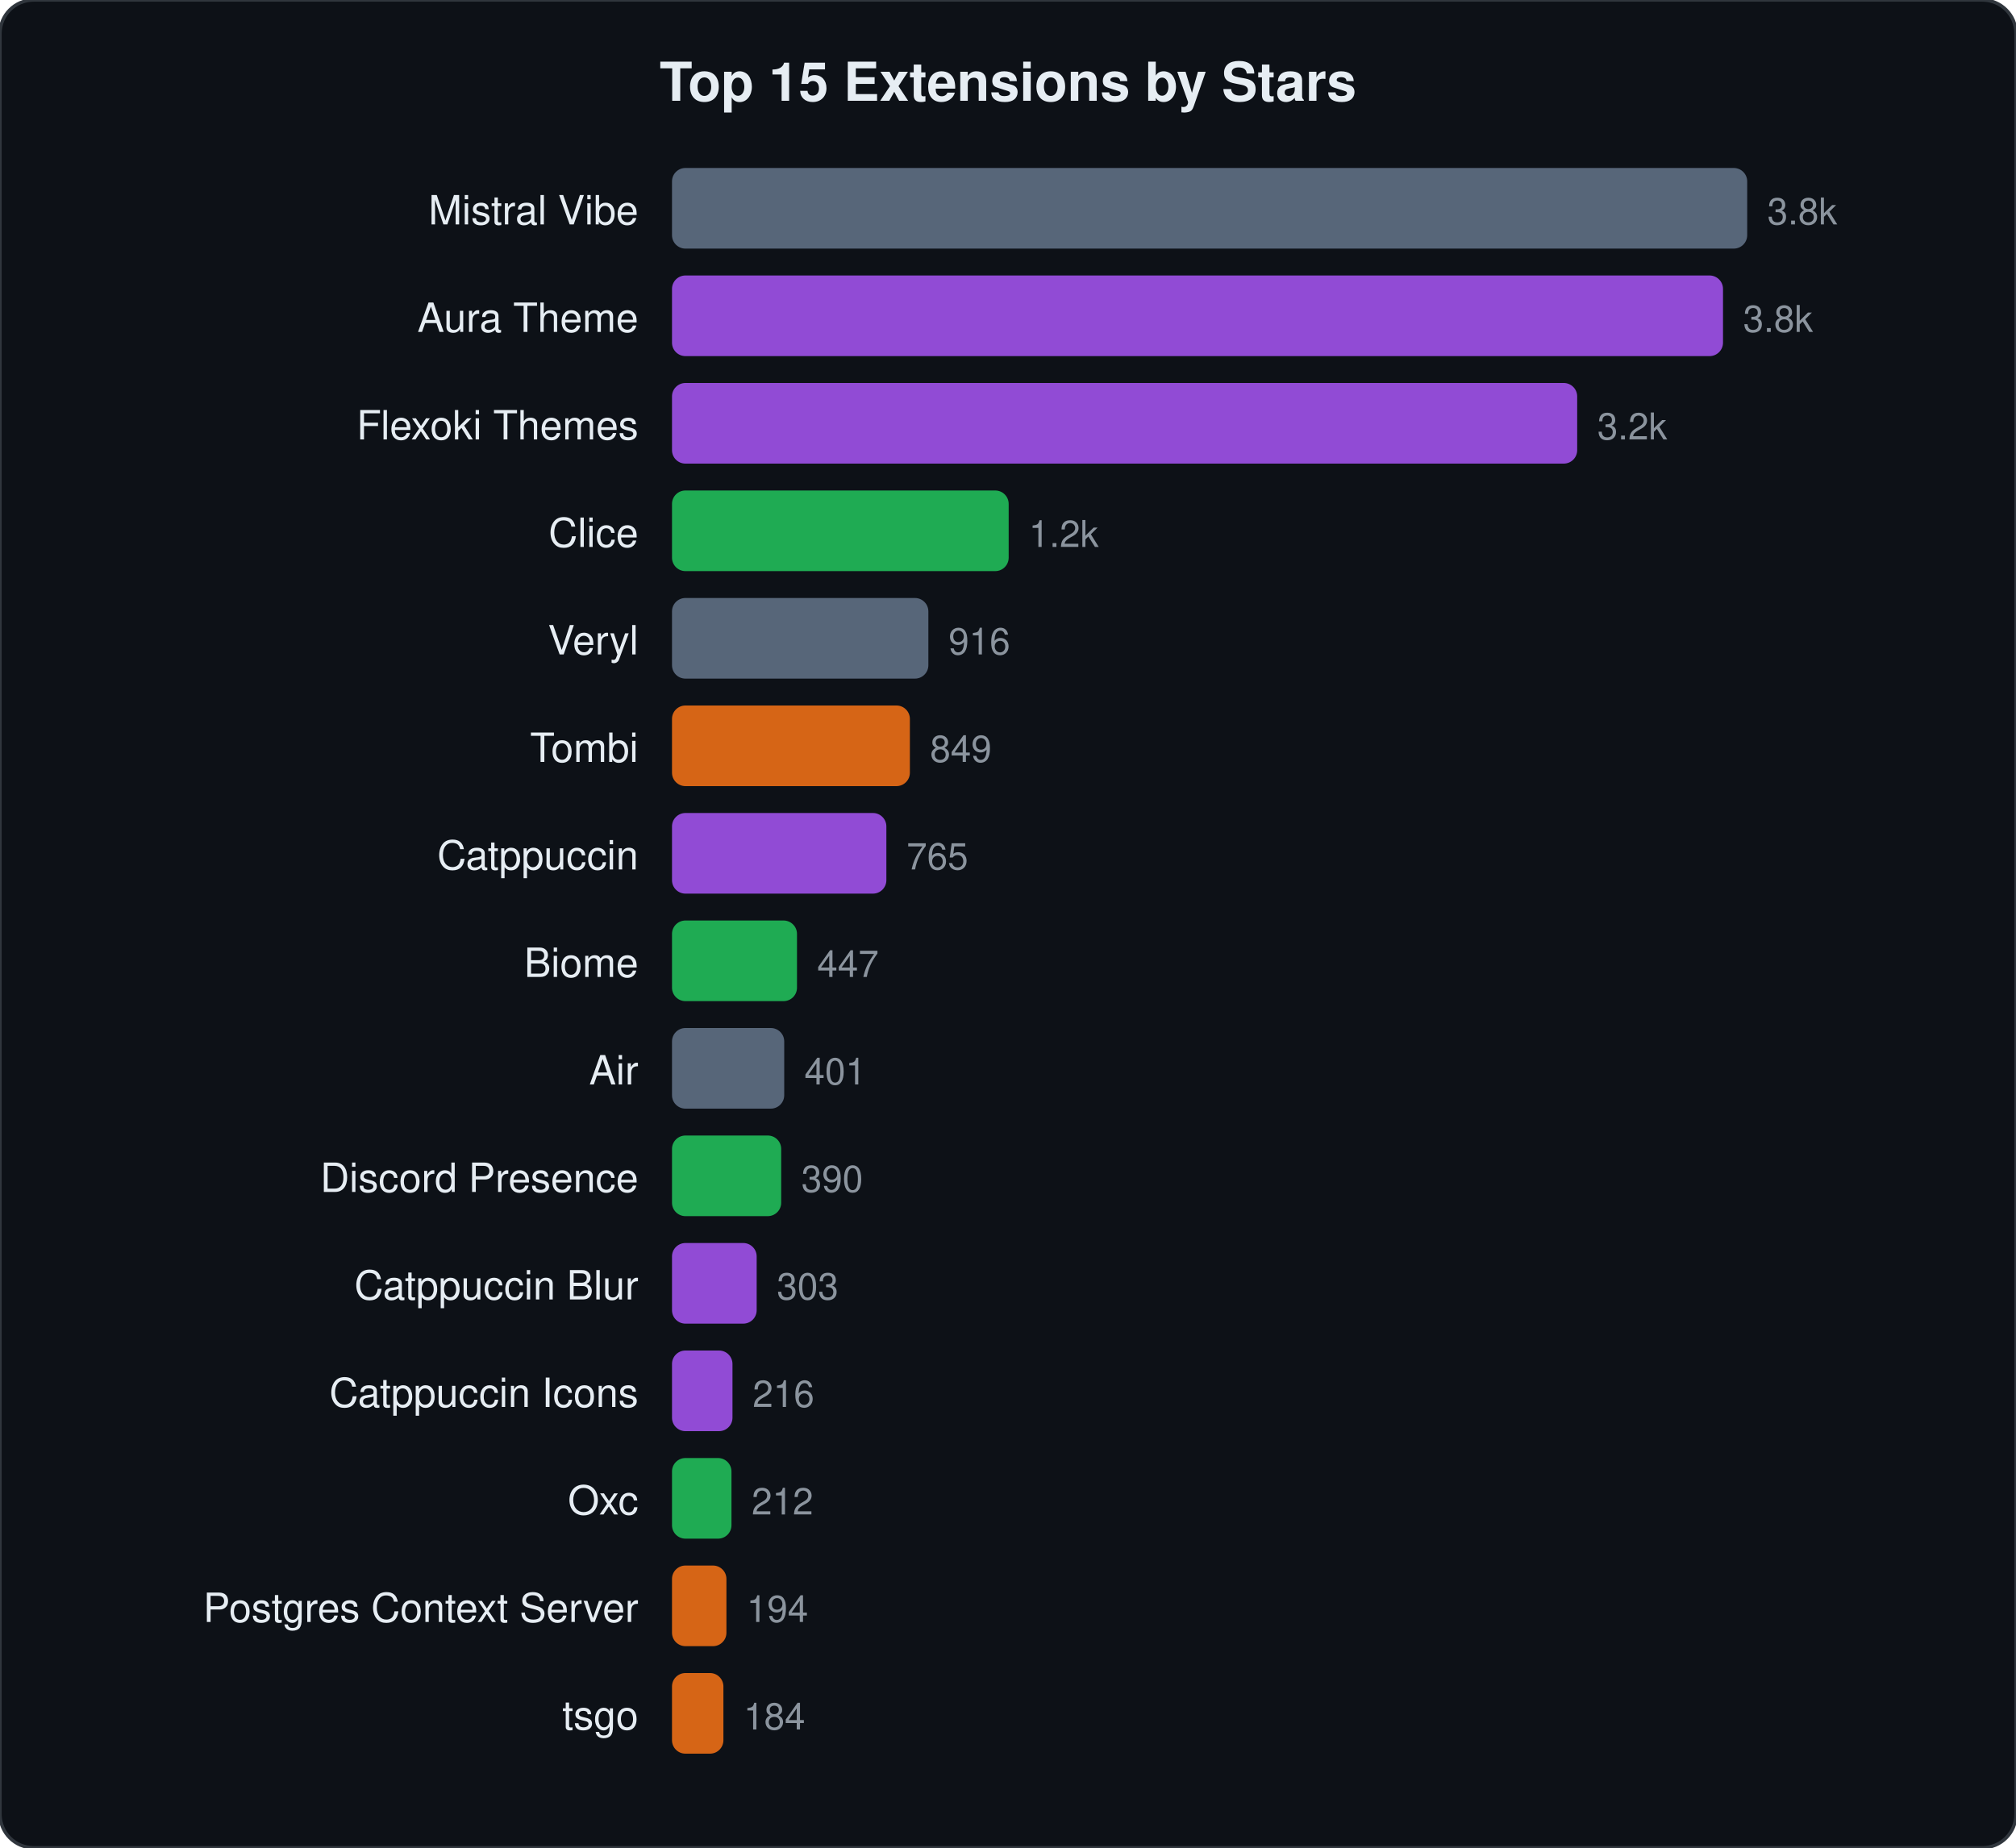
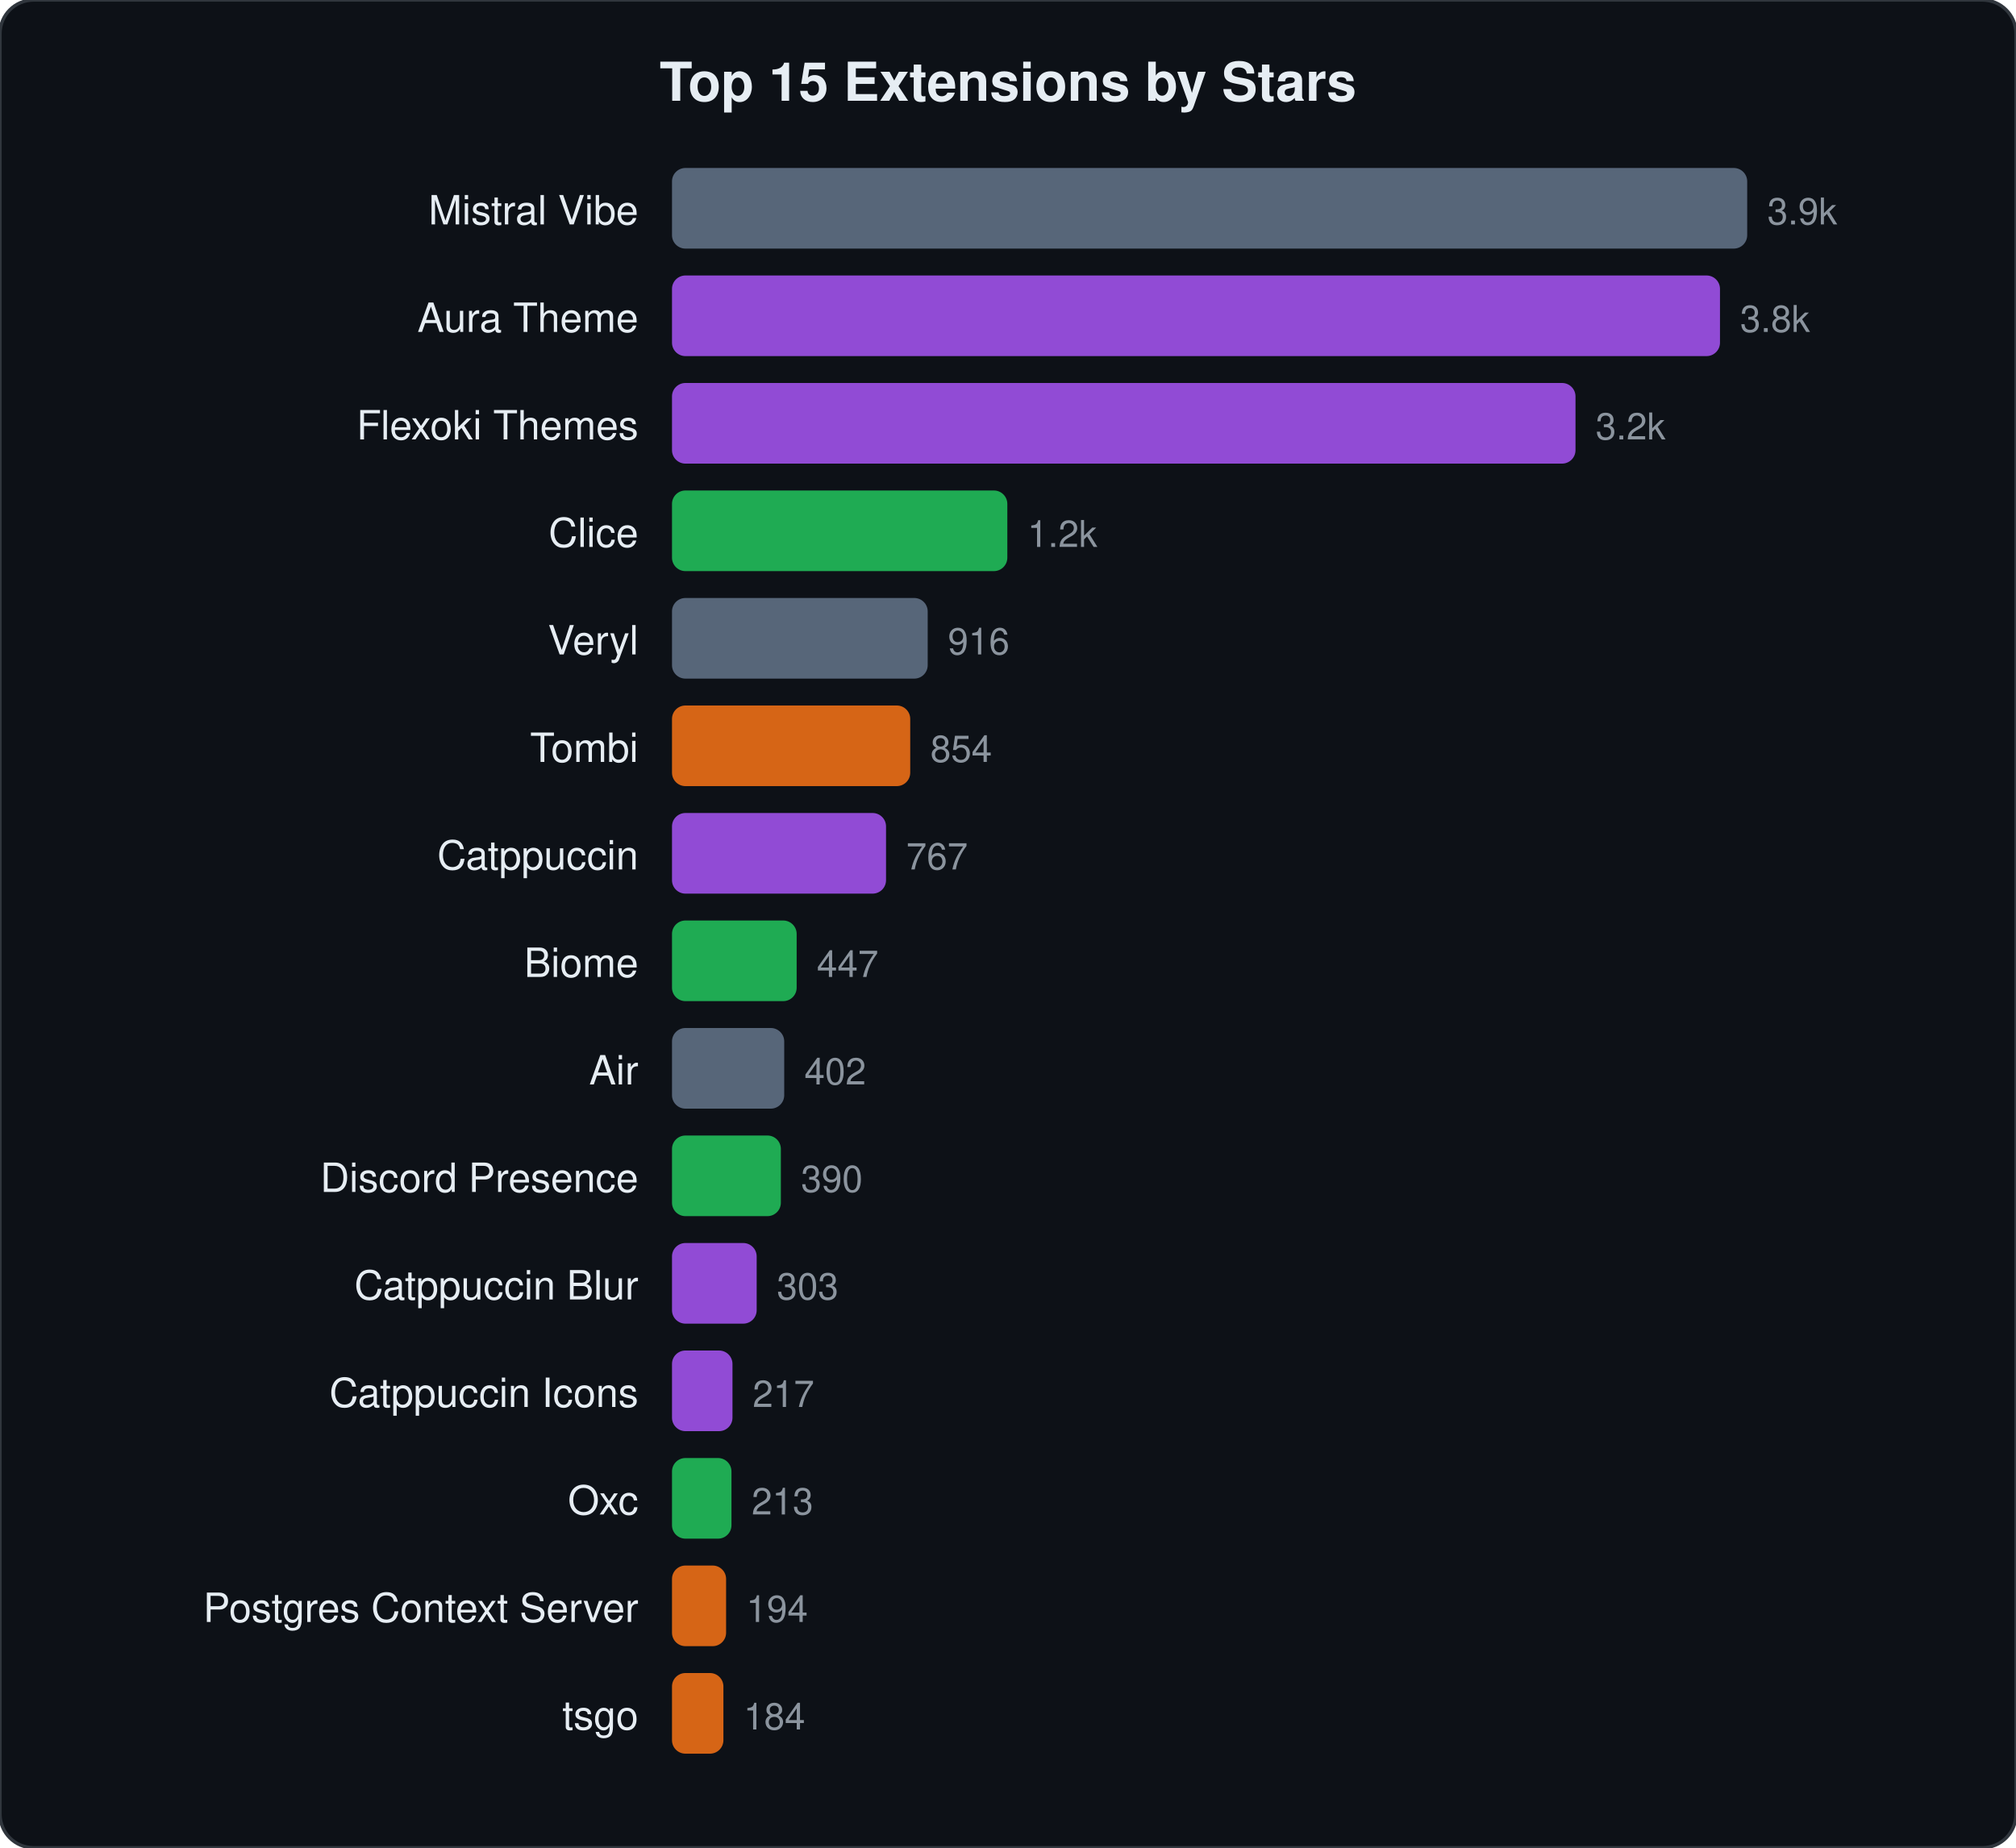
<svg xmlns="http://www.w3.org/2000/svg" viewBox="0 0 600 550" width="600" height="550">
  <style>text{font-family:-apple-system,BlinkMacSystemFont,"Segoe UI",Helvetica,Arial,sans-serif;fill:#e6edf3}.name{font-size:12px}.stars{font-size:11px;fill:#8b949e}.title{font-size:16px;font-weight:600}</style>
  <rect width="600" height="550" rx="10" fill="#0d1117" stroke="#30363d" stroke-width="1" />
  <text x="300" y="30" text-anchor="middle" class="title">Top 15 Extensions by Stars</text>
  <text x="190" y="66.8" text-anchor="end" class="name">Mistral Vibe</text>
  <rect x="200" y="50.0" width="320.0" height="24" rx="4" fill="#64748b" opacity="0.85" />
-   <text x="526.0" y="66.8" class="stars">3.8k</text>
+   <text x="526.0" y="66.8" class="stars">3.9k</text>
  <text x="190" y="98.8" text-anchor="end" class="name">Aura Theme</text>
-   <rect x="200" y="82.0" width="312.8" height="24" rx="4" fill="#a855f7" opacity="0.85" />
-   <text x="518.8" y="98.8" class="stars">3.8k</text>
+   <rect x="200" y="82.0" width="311.9" height="24" rx="4" fill="#a855f7" opacity="0.85" />
+   <text x="517.9" y="98.8" class="stars">3.8k</text>
  <text x="190" y="130.8" text-anchor="end" class="name">Flexoki Themes</text>
-   <rect x="200" y="114.0" width="269.4" height="24" rx="4" fill="#a855f7" opacity="0.85" />
-   <text x="475.4" y="130.8" class="stars">3.2k</text>
+   <rect x="200" y="114.0" width="268.9" height="24" rx="4" fill="#a855f7" opacity="0.85" />
+   <text x="474.9" y="130.8" class="stars">3.2k</text>
  <text x="190" y="162.8" text-anchor="end" class="name">Clice</text>
-   <rect x="200" y="146.0" width="100.2" height="24" rx="4" fill="#22c55e" opacity="0.85" />
-   <text x="306.2" y="162.8" class="stars">1.2k</text>
+   <rect x="200" y="146.0" width="99.8" height="24" rx="4" fill="#22c55e" opacity="0.85" />
+   <text x="305.8" y="162.8" class="stars">1.2k</text>
  <text x="190" y="194.8" text-anchor="end" class="name">Veryl</text>
-   <rect x="200" y="178.0" width="76.3" height="24" rx="4" fill="#64748b" opacity="0.85" />
-   <text x="282.3" y="194.8" class="stars">916</text>
+   <rect x="200" y="178.0" width="76.1" height="24" rx="4" fill="#64748b" opacity="0.85" />
+   <text x="282.1" y="194.8" class="stars">916</text>
  <text x="190" y="226.8" text-anchor="end" class="name">Tombi</text>
-   <rect x="200" y="210.0" width="70.8" height="24" rx="4" fill="#f97316" opacity="0.85" />
-   <text x="276.8" y="226.8" class="stars">849</text>
+   <rect x="200" y="210.0" width="70.9" height="24" rx="4" fill="#f97316" opacity="0.85" />
+   <text x="276.9" y="226.8" class="stars">854</text>
  <text x="190" y="258.8" text-anchor="end" class="name">Catppuccin</text>
-   <rect x="200" y="242.0" width="63.8" height="24" rx="4" fill="#a855f7" opacity="0.85" />
-   <text x="269.8" y="258.8" class="stars">765</text>
+   <rect x="200" y="242.0" width="63.7" height="24" rx="4" fill="#a855f7" opacity="0.85" />
+   <text x="269.7" y="258.8" class="stars">767</text>
  <text x="190" y="290.8" text-anchor="end" class="name">Biome</text>
-   <rect x="200" y="274.0" width="37.2" height="24" rx="4" fill="#22c55e" opacity="0.85" />
-   <text x="243.2" y="290.8" class="stars">447</text>
+   <rect x="200" y="274.0" width="37.1" height="24" rx="4" fill="#22c55e" opacity="0.85" />
+   <text x="243.1" y="290.8" class="stars">447</text>
  <text x="190" y="322.8" text-anchor="end" class="name">Air</text>
  <rect x="200" y="306.0" width="33.4" height="24" rx="4" fill="#64748b" opacity="0.85" />
-   <text x="239.4" y="322.8" class="stars">401</text>
+   <text x="239.4" y="322.8" class="stars">402</text>
  <text x="190" y="354.8" text-anchor="end" class="name">Discord Presence</text>
-   <rect x="200" y="338.0" width="32.5" height="24" rx="4" fill="#22c55e" opacity="0.85" />
-   <text x="238.5" y="354.8" class="stars">390</text>
+   <rect x="200" y="338.0" width="32.4" height="24" rx="4" fill="#22c55e" opacity="0.85" />
+   <text x="238.4" y="354.8" class="stars">390</text>
  <text x="190" y="386.8" text-anchor="end" class="name">Catppuccin Blur</text>
  <rect x="200" y="370.0" width="25.2" height="24" rx="4" fill="#a855f7" opacity="0.85" />
  <text x="231.2" y="386.8" class="stars">303</text>
  <text x="190" y="418.8" text-anchor="end" class="name">Catppuccin Icons</text>
  <rect x="200" y="402.0" width="18.0" height="24" rx="4" fill="#a855f7" opacity="0.85" />
-   <text x="224.0" y="418.8" class="stars">216</text>
+   <text x="224.0" y="418.8" class="stars">217</text>
  <text x="190" y="450.8" text-anchor="end" class="name">Oxc</text>
  <rect x="200" y="434.0" width="17.7" height="24" rx="4" fill="#22c55e" opacity="0.85" />
-   <text x="223.7" y="450.8" class="stars">212</text>
+   <text x="223.7" y="450.8" class="stars">213</text>
  <text x="190" y="482.8" text-anchor="end" class="name">Postgres Context Server</text>
-   <rect x="200" y="466.0" width="16.2" height="24" rx="4" fill="#f97316" opacity="0.85" />
-   <text x="222.2" y="482.8" class="stars">194</text>
+   <rect x="200" y="466.0" width="16.1" height="24" rx="4" fill="#f97316" opacity="0.85" />
+   <text x="222.1" y="482.8" class="stars">194</text>
  <text x="190" y="514.8" text-anchor="end" class="name">tsgo</text>
  <rect x="200" y="498.0" width="15.3" height="24" rx="4" fill="#f97316" opacity="0.85" />
  <text x="221.3" y="514.8" class="stars">184</text>
</svg>
